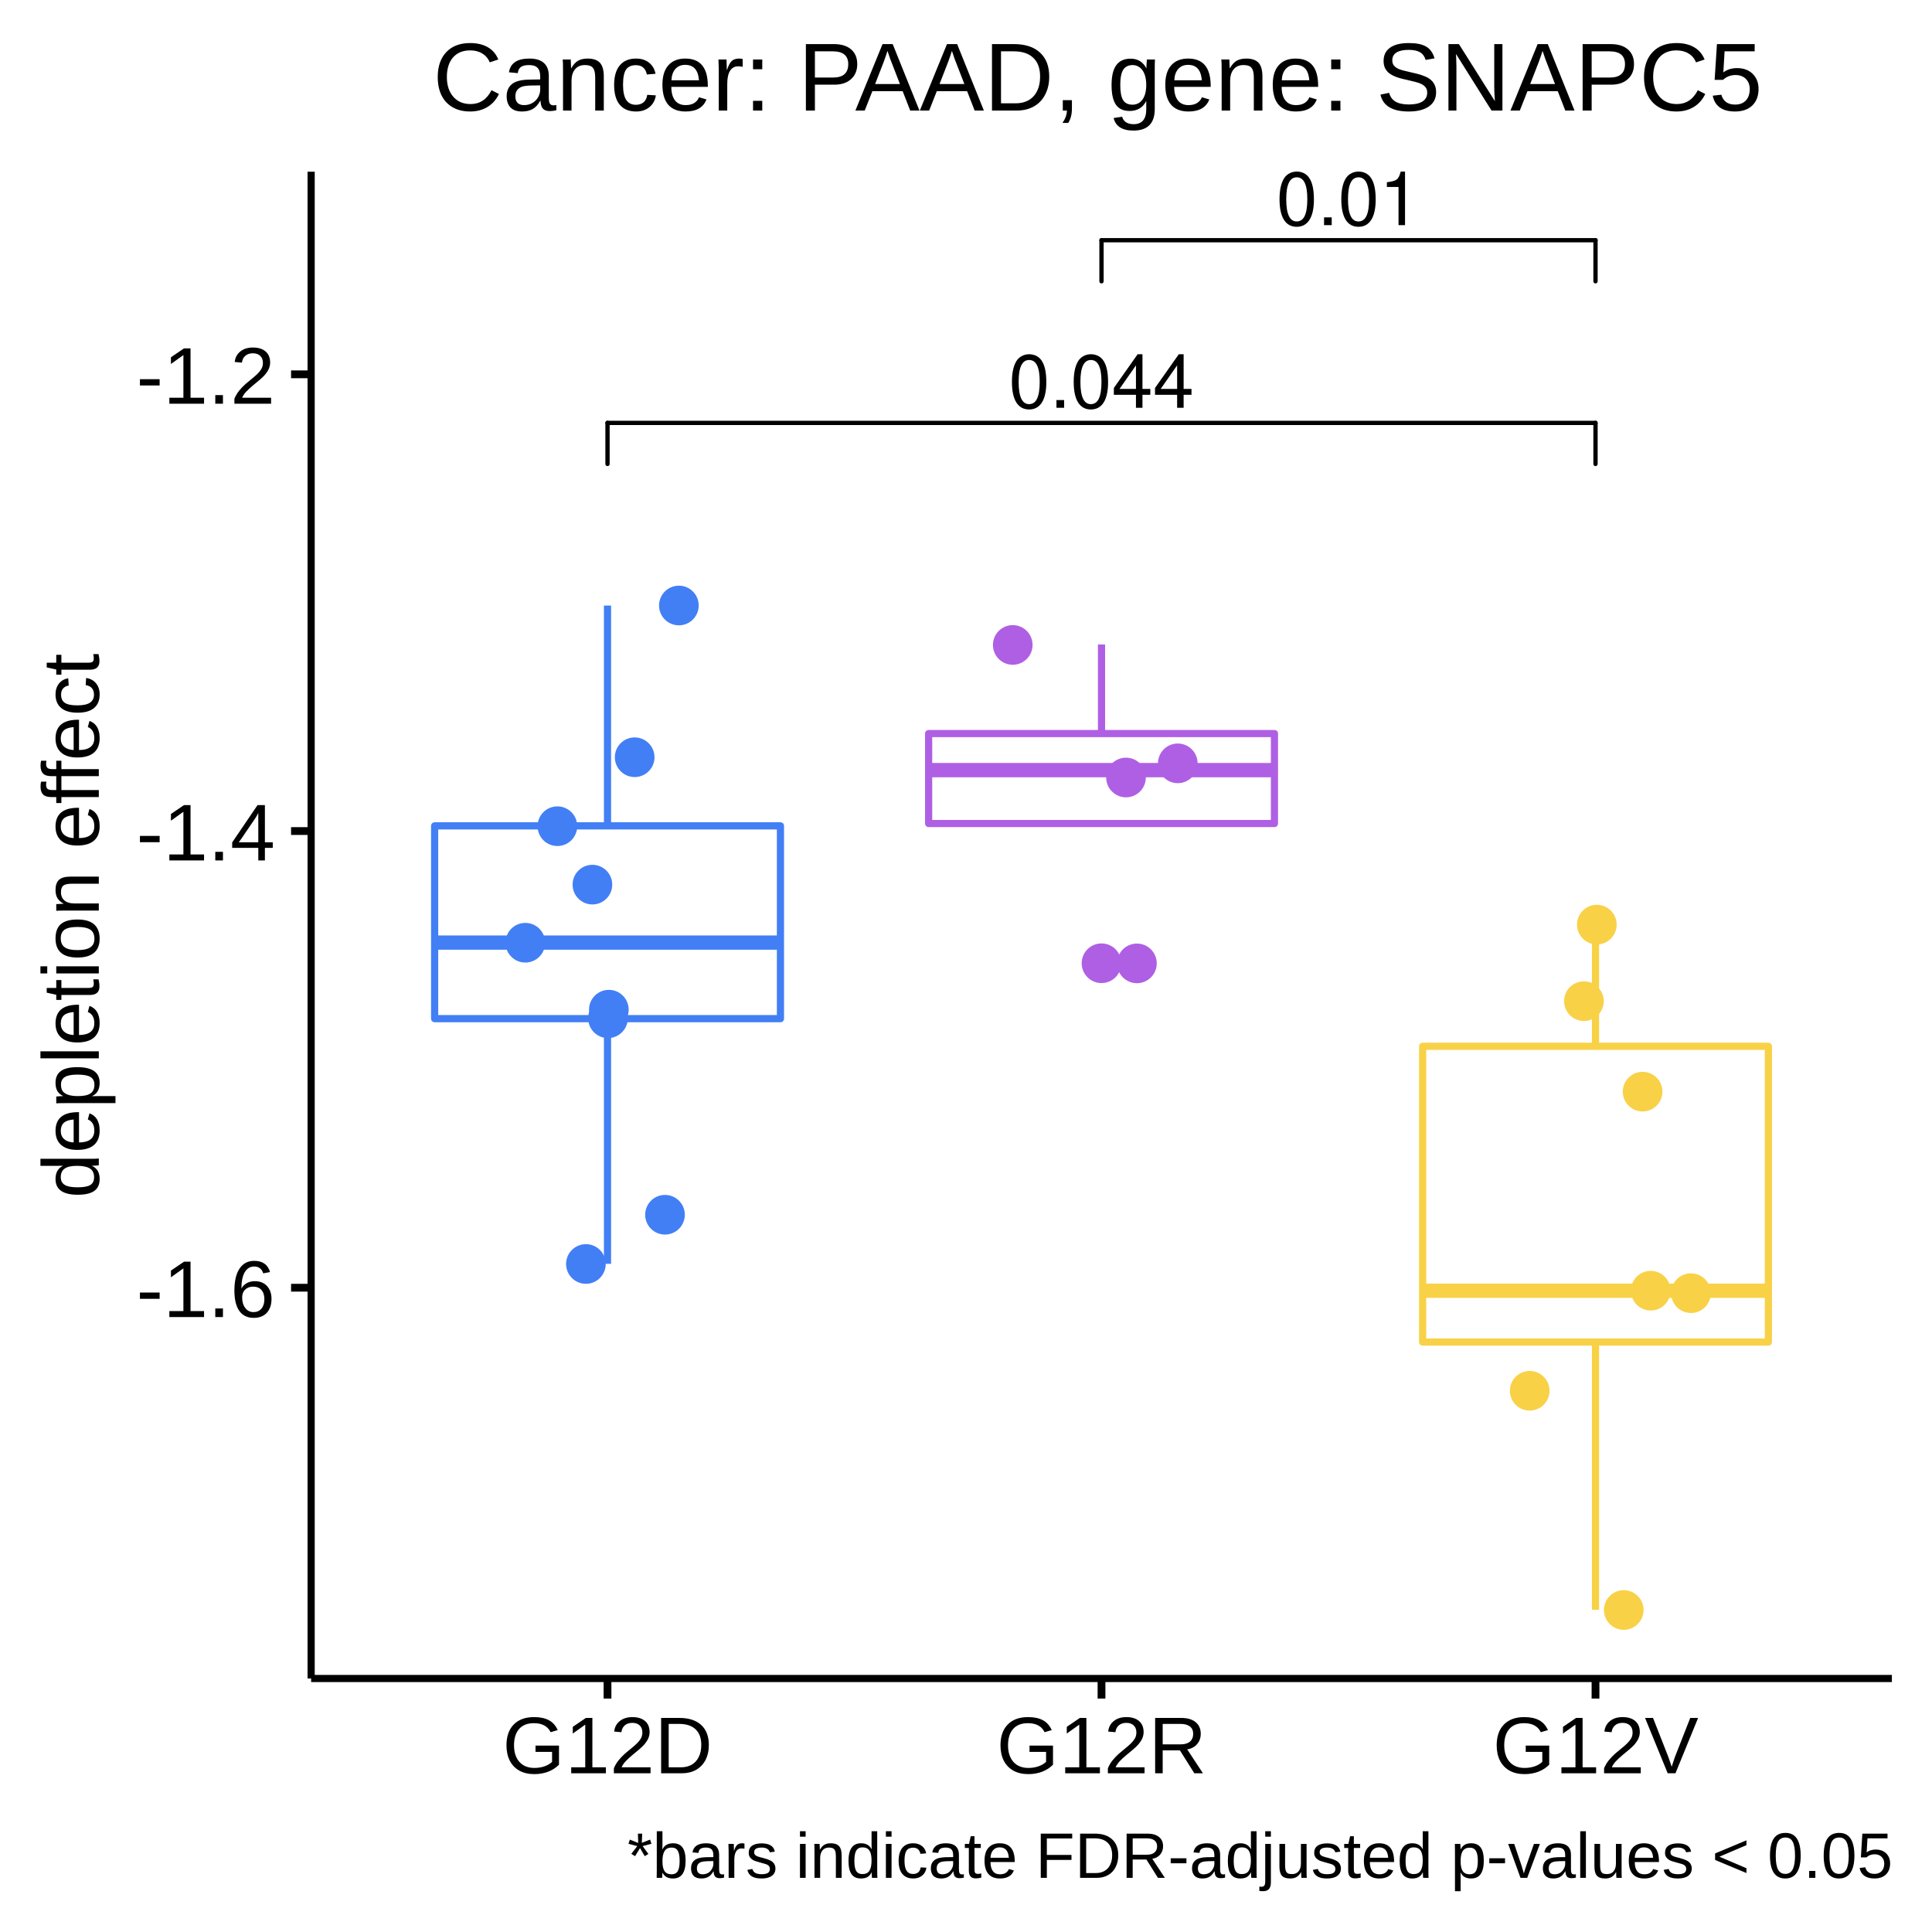
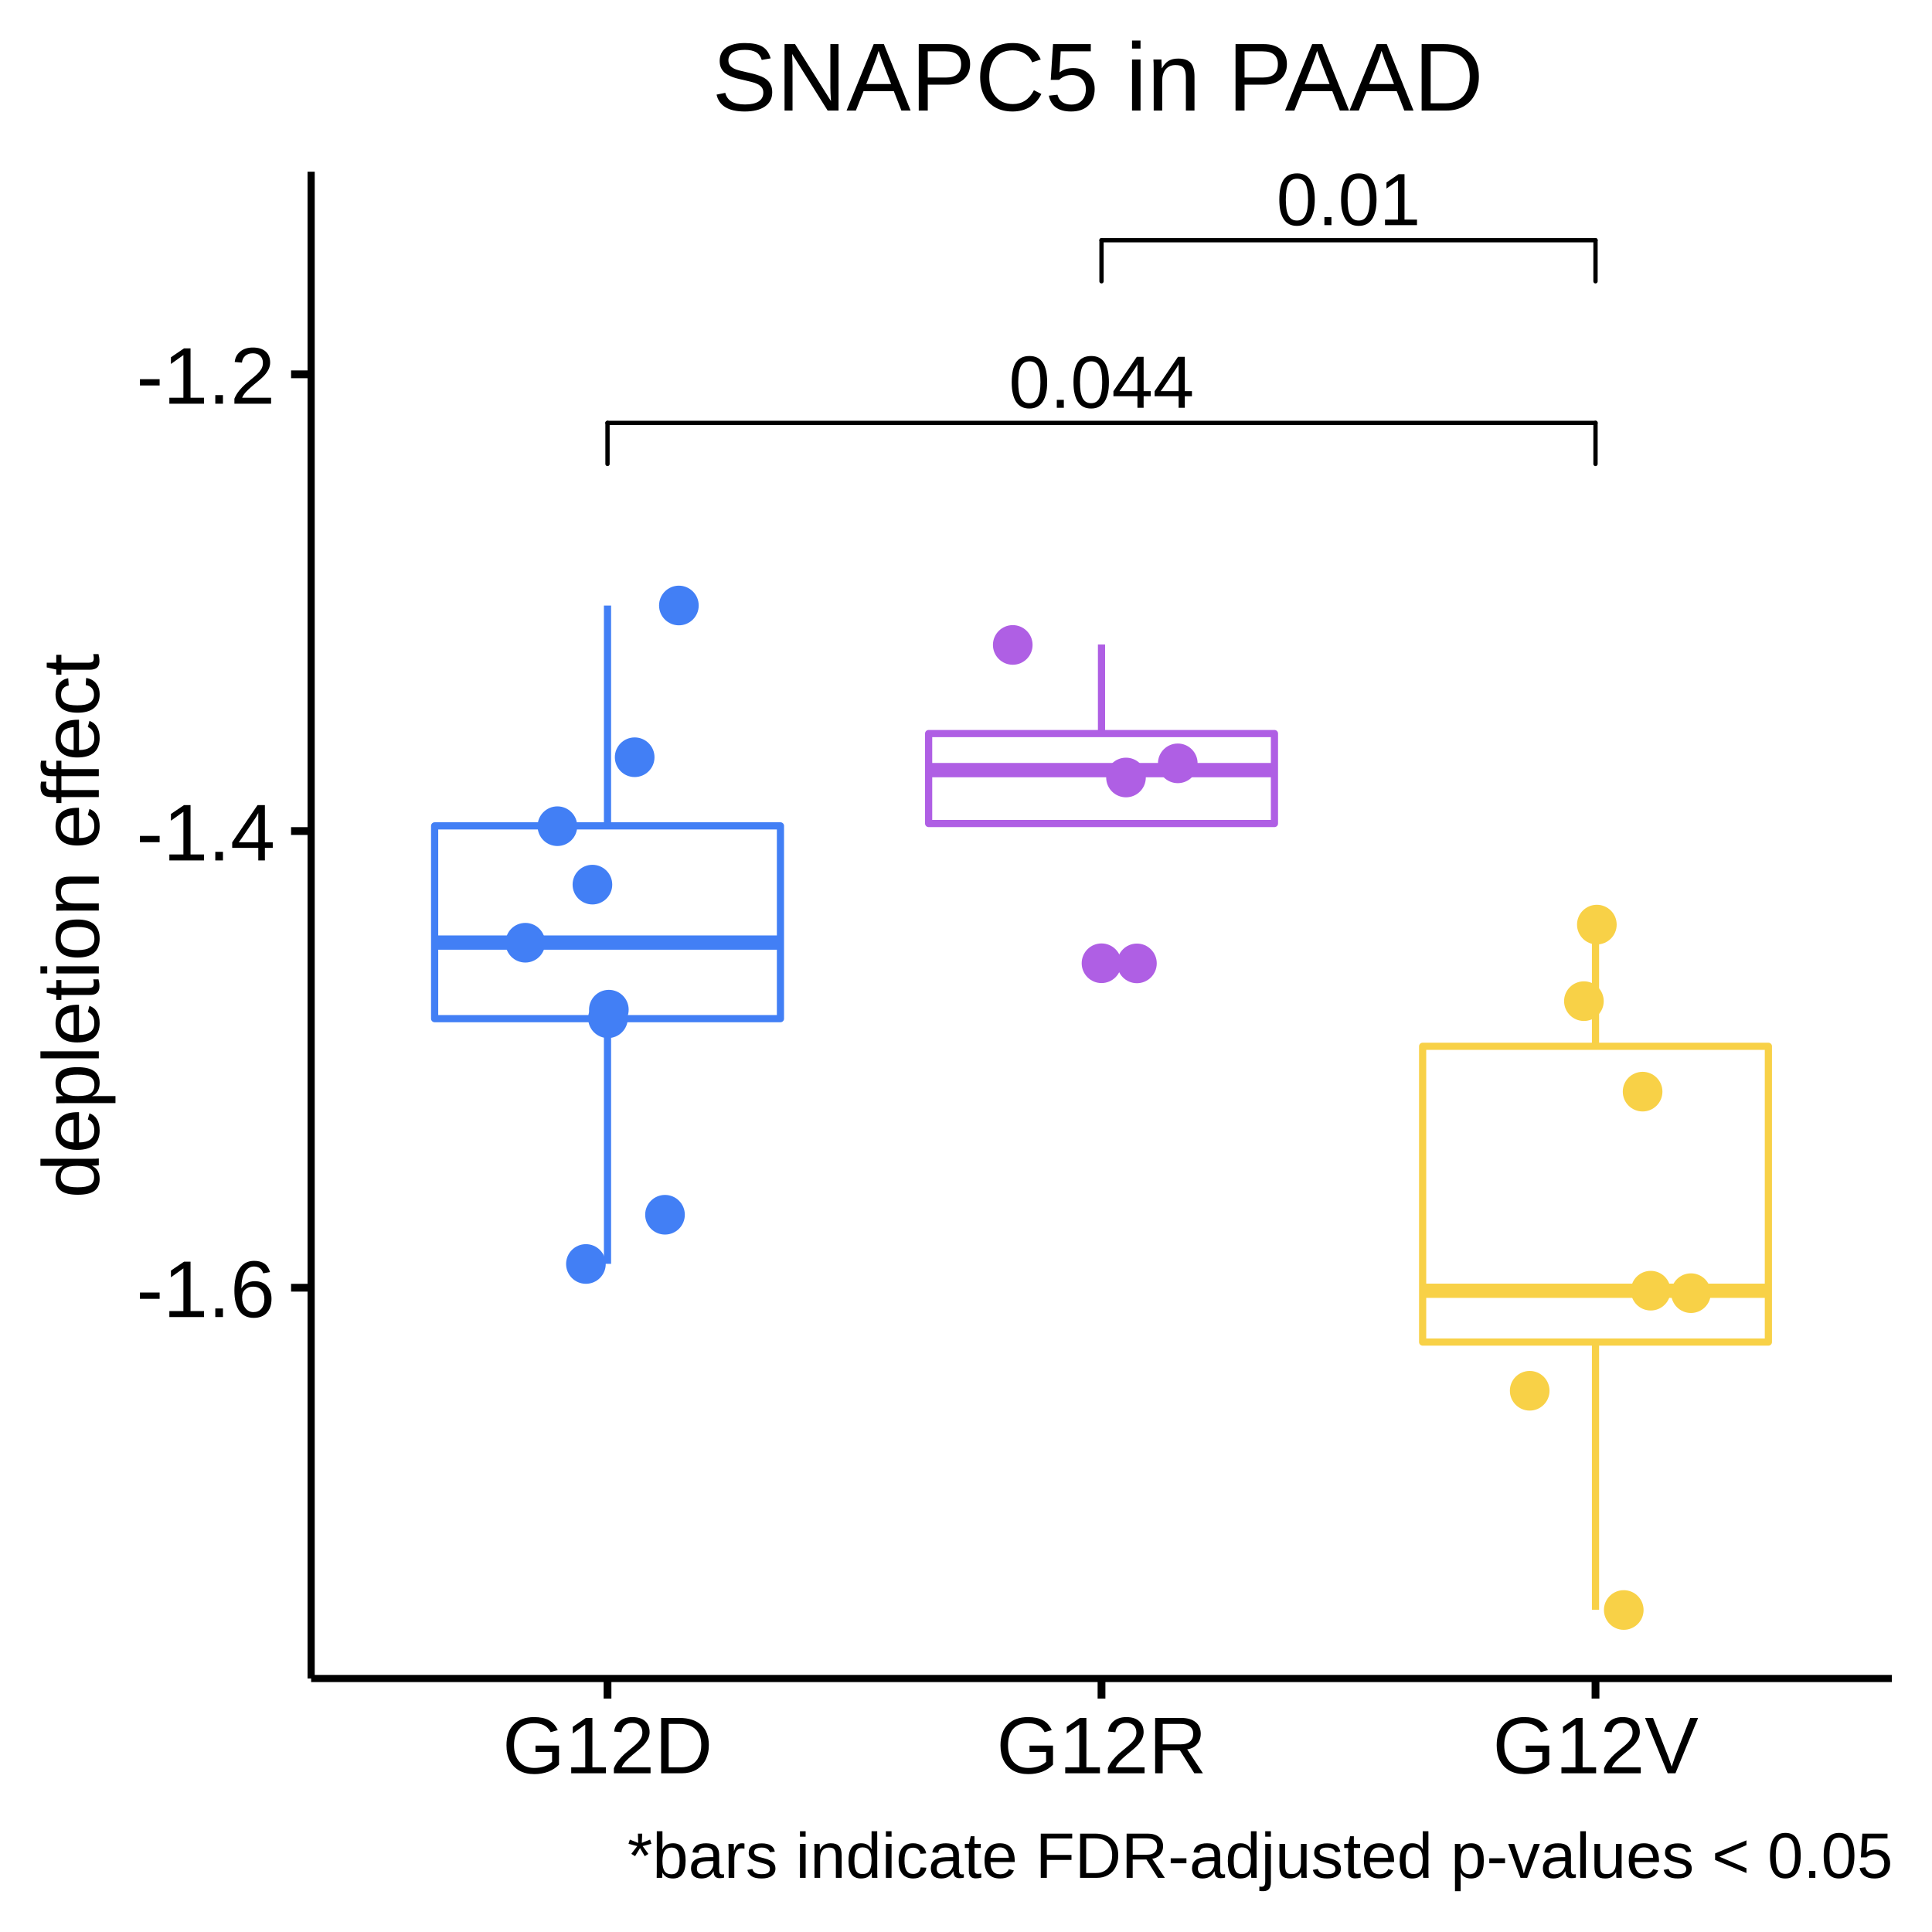
<svg xmlns="http://www.w3.org/2000/svg" viewBox="0 0 288.00 288.00">
  <defs>
    <style type="text/css">
    line, polyline, polygon, path, rect, circle {
      fill: none;
      stroke: #000000;
      stroke-linecap: round;
      stroke-linejoin: round;
      stroke-miterlimit: 10.00;
    }
  </style>
  </defs>
  <rect width="100%" height="100%" style="stroke: none; fill: #FFFFFF;" />
  <rect x="0.00" y="0.00" width="288.00" height="288.00" style="stroke-width: 1.16; stroke: #FFFFFF; fill: #FFFFFF;" />
  <defs>
    <clipPath id="cpNDYuMzh8MjgyLjAyfDI1MC4yMXwyNS42MA==">
      <rect x="46.38" y="25.60" width="235.64" height="224.62" />
    </clipPath>
  </defs>
  <rect x="46.38" y="25.60" width="235.64" height="224.62" style="stroke-width: 1.16; stroke: none; fill: #FFFFFF;" clip-path="url(#cpNDYuMzh8MjgyLjAyfDI1MC4yMXwyNS42MA==)" />
  <line x1="90.56" y1="123.11" x2="90.56" y2="90.27" style="stroke-width: 1.07; stroke: #427FF5; stroke-linecap: butt;" clip-path="url(#cpNDYuMzh8MjgyLjAyfDI1MC4yMXwyNS42MA==)" />
  <line x1="90.56" y1="151.85" x2="90.56" y2="188.40" style="stroke-width: 1.07; stroke: #427FF5; stroke-linecap: butt;" clip-path="url(#cpNDYuMzh8MjgyLjAyfDI1MC4yMXwyNS42MA==)" />
  <polygon points="64.79,123.11 64.79,151.85 116.34,151.85 116.34,123.11 64.79,123.11 " style="stroke-width: 1.07; stroke: #427FF5; fill: #FFFFFF;" clip-path="url(#cpNDYuMzh8MjgyLjAyfDI1MC4yMXwyNS42MA==)" />
  <line x1="64.79" y1="140.51" x2="116.34" y2="140.51" style="stroke-width: 2.13; stroke: #427FF5; stroke-linecap: butt;" clip-path="url(#cpNDYuMzh8MjgyLjAyfDI1MC4yMXwyNS42MA==)" />
  <circle cx="164.20" cy="143.59" r="1.95pt" style="stroke-width: 0.71; stroke: #AF5FE4; fill: #AF5FE4;" clip-path="url(#cpNDYuMzh8MjgyLjAyfDI1MC4yMXwyNS42MA==)" />
  <line x1="164.20" y1="109.35" x2="164.20" y2="96.07" style="stroke-width: 1.07; stroke: #AF5FE4; stroke-linecap: butt;" clip-path="url(#cpNDYuMzh8MjgyLjAyfDI1MC4yMXwyNS42MA==)" />
  <line x1="164.20" y1="122.76" x2="164.20" y2="122.76" style="stroke-width: 1.07; stroke: #AF5FE4; stroke-linecap: butt;" clip-path="url(#cpNDYuMzh8MjgyLjAyfDI1MC4yMXwyNS42MA==)" />
  <polygon points="138.43,109.35 138.43,122.76 189.98,122.76 189.98,109.35 138.43,109.35 " style="stroke-width: 1.07; stroke: #AF5FE4; fill: #FFFFFF;" clip-path="url(#cpNDYuMzh8MjgyLjAyfDI1MC4yMXwyNS42MA==)" />
  <line x1="138.43" y1="114.80" x2="189.98" y2="114.80" style="stroke-width: 2.13; stroke: #AF5FE4; stroke-linecap: butt;" clip-path="url(#cpNDYuMzh8MjgyLjAyfDI1MC4yMXwyNS42MA==)" />
  <line x1="237.84" y1="155.97" x2="237.84" y2="137.93" style="stroke-width: 1.07; stroke: #F8D147; stroke-linecap: butt;" clip-path="url(#cpNDYuMzh8MjgyLjAyfDI1MC4yMXwyNS42MA==)" />
  <line x1="237.84" y1="200.06" x2="237.84" y2="239.96" style="stroke-width: 1.07; stroke: #F8D147; stroke-linecap: butt;" clip-path="url(#cpNDYuMzh8MjgyLjAyfDI1MC4yMXwyNS42MA==)" />
  <polygon points="212.07,155.97 212.07,200.06 263.61,200.06 263.61,155.97 212.07,155.97 " style="stroke-width: 1.07; stroke: #F8D147; fill: #FFFFFF;" clip-path="url(#cpNDYuMzh8MjgyLjAyfDI1MC4yMXwyNS42MA==)" />
  <line x1="212.07" y1="192.41" x2="263.61" y2="192.41" style="stroke-width: 2.13; stroke: #F8D147; stroke-linecap: butt;" clip-path="url(#cpNDYuMzh8MjgyLjAyfDI1MC4yMXwyNS42MA==)" />
  <circle cx="236.11" cy="149.24" r="1.95pt" style="stroke-width: 0.71; stroke: #F8D147; fill: #F8D147;" clip-path="url(#cpNDYuMzh8MjgyLjAyfDI1MC4yMXwyNS42MA==)" />
  <circle cx="90.63" cy="151.79" r="1.95pt" style="stroke-width: 0.71; stroke: #427FF5; fill: #427FF5;" clip-path="url(#cpNDYuMzh8MjgyLjAyfDI1MC4yMXwyNS42MA==)" />
  <circle cx="99.13" cy="181.08" r="1.95pt" style="stroke-width: 0.71; stroke: #427FF5; fill: #427FF5;" clip-path="url(#cpNDYuMzh8MjgyLjAyfDI1MC4yMXwyNS42MA==)" />
  <circle cx="228.03" cy="207.32" r="1.95pt" style="stroke-width: 0.71; stroke: #F8D147; fill: #F8D147;" clip-path="url(#cpNDYuMzh8MjgyLjAyfDI1MC4yMXwyNS42MA==)" />
  <circle cx="169.48" cy="143.61" r="1.95pt" style="stroke-width: 0.71; stroke: #AF5FE4; fill: #AF5FE4;" clip-path="url(#cpNDYuMzh8MjgyLjAyfDI1MC4yMXwyNS42MA==)" />
  <circle cx="238.04" cy="137.83" r="1.95pt" style="stroke-width: 0.71; stroke: #F8D147; fill: #F8D147;" clip-path="url(#cpNDYuMzh8MjgyLjAyfDI1MC4yMXwyNS42MA==)" />
  <circle cx="87.34" cy="188.42" r="1.95pt" style="stroke-width: 0.71; stroke: #427FF5; fill: #427FF5;" clip-path="url(#cpNDYuMzh8MjgyLjAyfDI1MC4yMXwyNS42MA==)" />
  <circle cx="94.61" cy="112.88" r="1.95pt" style="stroke-width: 0.71; stroke: #427FF5; fill: #427FF5;" clip-path="url(#cpNDYuMzh8MjgyLjAyfDI1MC4yMXwyNS42MA==)" />
  <circle cx="242.05" cy="240.00" r="1.95pt" style="stroke-width: 0.71; stroke: #F8D147; fill: #F8D147;" clip-path="url(#cpNDYuMzh8MjgyLjAyfDI1MC4yMXwyNS42MA==)" />
  <circle cx="78.31" cy="140.53" r="1.95pt" style="stroke-width: 0.71; stroke: #427FF5; fill: #427FF5;" clip-path="url(#cpNDYuMzh8MjgyLjAyfDI1MC4yMXwyNS42MA==)" />
  <circle cx="246.07" cy="192.40" r="1.95pt" style="stroke-width: 0.71; stroke: #F8D147; fill: #F8D147;" clip-path="url(#cpNDYuMzh8MjgyLjAyfDI1MC4yMXwyNS42MA==)" />
  <circle cx="150.97" cy="96.14" r="1.95pt" style="stroke-width: 0.71; stroke: #AF5FE4; fill: #AF5FE4;" clip-path="url(#cpNDYuMzh8MjgyLjAyfDI1MC4yMXwyNS42MA==)" />
  <circle cx="101.20" cy="90.26" r="1.95pt" style="stroke-width: 0.71; stroke: #427FF5; fill: #427FF5;" clip-path="url(#cpNDYuMzh8MjgyLjAyfDI1MC4yMXwyNS42MA==)" />
  <circle cx="167.85" cy="115.90" r="1.95pt" style="stroke-width: 0.71; stroke: #AF5FE4; fill: #AF5FE4;" clip-path="url(#cpNDYuMzh8MjgyLjAyfDI1MC4yMXwyNS42MA==)" />
  <circle cx="252.07" cy="192.77" r="1.95pt" style="stroke-width: 0.71; stroke: #F8D147; fill: #F8D147;" clip-path="url(#cpNDYuMzh8MjgyLjAyfDI1MC4yMXwyNS42MA==)" />
  <circle cx="83.09" cy="123.16" r="1.95pt" style="stroke-width: 0.71; stroke: #427FF5; fill: #427FF5;" clip-path="url(#cpNDYuMzh8MjgyLjAyfDI1MC4yMXwyNS42MA==)" />
  <circle cx="175.57" cy="113.79" r="1.95pt" style="stroke-width: 0.71; stroke: #AF5FE4; fill: #AF5FE4;" clip-path="url(#cpNDYuMzh8MjgyLjAyfDI1MC4yMXwyNS42MA==)" />
  <circle cx="90.76" cy="150.51" r="1.95pt" style="stroke-width: 0.71; stroke: #427FF5; fill: #427FF5;" clip-path="url(#cpNDYuMzh8MjgyLjAyfDI1MC4yMXwyNS42MA==)" />
  <circle cx="88.31" cy="131.87" r="1.95pt" style="stroke-width: 0.71; stroke: #427FF5; fill: #427FF5;" clip-path="url(#cpNDYuMzh8MjgyLjAyfDI1MC4yMXwyNS42MA==)" />
  <circle cx="244.86" cy="162.73" r="1.95pt" style="stroke-width: 0.71; stroke: #F8D147; fill: #F8D147;" clip-path="url(#cpNDYuMzh8MjgyLjAyfDI1MC4yMXwyNS42MA==)" />
  <g clip-path="url(#cpNDYuMzh8MjgyLjAyfDI1MC4yMXwyNS42MA==)">
-     <text x="150.38" y="60.79" style="font-size: 11.04px; font-family: Nimbus Sans L;" textLength="27.64px" lengthAdjust="spacingAndGlyphs">0.044</text>
+     <text x="150.38" y="60.79" style="font-size: 11.04px; font-family: Arial;" textLength="27.64px" lengthAdjust="spacingAndGlyphs">0.044</text>
  </g>
  <line x1="90.56" y1="69.16" x2="90.56" y2="63.04" style="stroke-width: 0.64;" clip-path="url(#cpNDYuMzh8MjgyLjAyfDI1MC4yMXwyNS42MA==)" />
  <line x1="90.56" y1="63.04" x2="237.84" y2="63.04" style="stroke-width: 0.64;" clip-path="url(#cpNDYuMzh8MjgyLjAyfDI1MC4yMXwyNS42MA==)" />
  <line x1="237.84" y1="63.04" x2="237.84" y2="69.16" style="stroke-width: 0.64;" clip-path="url(#cpNDYuMzh8MjgyLjAyfDI1MC4yMXwyNS42MA==)" />
  <g clip-path="url(#cpNDYuMzh8MjgyLjAyfDI1MC4yMXwyNS42MA==)">
-     <text x="190.27" y="33.56" style="font-size: 11.04px; font-family: Nimbus Sans L;" textLength="21.50px" lengthAdjust="spacingAndGlyphs">0.01</text>
+     <text x="190.27" y="33.56" style="font-size: 11.04px; font-family: Arial;" textLength="21.50px" lengthAdjust="spacingAndGlyphs">0.01</text>
  </g>
  <line x1="164.20" y1="41.93" x2="164.20" y2="35.81" style="stroke-width: 0.64;" clip-path="url(#cpNDYuMzh8MjgyLjAyfDI1MC4yMXwyNS42MA==)" />
  <line x1="164.20" y1="35.81" x2="237.84" y2="35.81" style="stroke-width: 0.64;" clip-path="url(#cpNDYuMzh8MjgyLjAyfDI1MC4yMXwyNS42MA==)" />
  <line x1="237.84" y1="35.81" x2="237.84" y2="41.93" style="stroke-width: 0.64;" clip-path="url(#cpNDYuMzh8MjgyLjAyfDI1MC4yMXwyNS42MA==)" />
  <defs>
    <clipPath id="cpMC4wMHwyODguMDB8Mjg4LjAwfDAuMDA=">
      <rect x="0.00" y="0.00" width="288.00" height="288.00" />
    </clipPath>
  </defs>
  <polyline points="46.38,250.21 46.38,25.60 " style="stroke-width: 1.07; stroke-linecap: butt;" clip-path="url(#cpMC4wMHwyODguMDB8Mjg4LjAwfDAuMDA=)" />
  <g clip-path="url(#cpMC4wMHwyODguMDB8Mjg4LjAwfDAuMDA=)">
    <text x="20.33" y="196.33" style="font-size: 12.00px; font-family: arial;" textLength="20.68px" lengthAdjust="spacingAndGlyphs">-1.6</text>
  </g>
  <g clip-path="url(#cpMC4wMHwyODguMDB8Mjg4LjAwfDAuMDA=)">
    <text x="20.33" y="128.26" style="font-size: 12.00px; font-family: arial;" textLength="20.68px" lengthAdjust="spacingAndGlyphs">-1.4</text>
  </g>
  <g clip-path="url(#cpMC4wMHwyODguMDB8Mjg4LjAwfDAuMDA=)">
    <text x="20.33" y="60.18" style="font-size: 12.00px; font-family: arial;" textLength="20.68px" lengthAdjust="spacingAndGlyphs">-1.2</text>
  </g>
  <polyline points="43.39,191.96 46.38,191.96 " style="stroke-width: 1.16; stroke-linecap: butt;" clip-path="url(#cpMC4wMHwyODguMDB8Mjg4LjAwfDAuMDA=)" />
  <polyline points="43.39,123.88 46.38,123.88 " style="stroke-width: 1.16; stroke-linecap: butt;" clip-path="url(#cpMC4wMHwyODguMDB8Mjg4LjAwfDAuMDA=)" />
  <polyline points="43.39,55.80 46.38,55.80 " style="stroke-width: 1.16; stroke-linecap: butt;" clip-path="url(#cpMC4wMHwyODguMDB8Mjg4LjAwfDAuMDA=)" />
  <polyline points="46.38,250.21 282.02,250.21 " style="stroke-width: 1.07; stroke-linecap: butt;" clip-path="url(#cpMC4wMHwyODguMDB8Mjg4LjAwfDAuMDA=)" />
  <polyline points="90.56,253.20 90.56,250.21 " style="stroke-width: 1.16; stroke-linecap: butt;" clip-path="url(#cpMC4wMHwyODguMDB8Mjg4LjAwfDAuMDA=)" />
  <polyline points="164.20,253.20 164.20,250.21 " style="stroke-width: 1.16; stroke-linecap: butt;" clip-path="url(#cpMC4wMHwyODguMDB8Mjg4LjAwfDAuMDA=)" />
  <polyline points="237.84,253.20 237.84,250.21 " style="stroke-width: 1.16; stroke-linecap: butt;" clip-path="url(#cpMC4wMHwyODguMDB8Mjg4LjAwfDAuMDA=)" />
  <g clip-path="url(#cpMC4wMHwyODguMDB8Mjg4LjAwfDAuMDA=)">
    <text x="74.89" y="264.34" style="font-size: 12.00px; font-family: arial;" textLength="31.34px" lengthAdjust="spacingAndGlyphs">G12D</text>
  </g>
  <g clip-path="url(#cpMC4wMHwyODguMDB8Mjg4LjAwfDAuMDA=)">
    <text x="148.53" y="264.34" style="font-size: 12.00px; font-family: arial;" textLength="31.34px" lengthAdjust="spacingAndGlyphs">G12R</text>
  </g>
  <g clip-path="url(#cpMC4wMHwyODguMDB8Mjg4LjAwfDAuMDA=)">
    <text x="222.50" y="264.34" style="font-size: 12.00px; font-family: arial;" textLength="30.68px" lengthAdjust="spacingAndGlyphs">G12V</text>
  </g>
  <g clip-path="url(#cpMC4wMHwyODguMDB8Mjg4LjAwfDAuMDA=)">
    <text transform="translate(14.73,178.60) rotate(-90)" style="font-size: 12.00px; font-family: arial;" textLength="81.38px" lengthAdjust="spacingAndGlyphs">depletion effect</text>
  </g>
  <g clip-path="url(#cpMC4wMHwyODguMDB8Mjg4LjAwfDAuMDA=)">
-     <text x="64.52" y="16.48" style="font-size: 14.40px; font-family: arial;" textLength="199.37px" lengthAdjust="spacingAndGlyphs">Cancer: PAAD, gene: SNAPC5</text>
+     <text x="106.16" y="16.48" style="font-size: 14.40px; font-family: arial;" textLength="116.09px" lengthAdjust="spacingAndGlyphs">SNAPC5 in PAAD</text>
  </g>
  <g clip-path="url(#cpMC4wMHwyODguMDB8Mjg4LjAwfDAuMDA=)">
    <text x="93.53" y="279.93" style="font-size: 9.60px; font-family: arial;" textLength="188.49px" lengthAdjust="spacingAndGlyphs">*bars indicate FDR-adjusted p-values &lt; 0.05</text>
  </g>
</svg>
